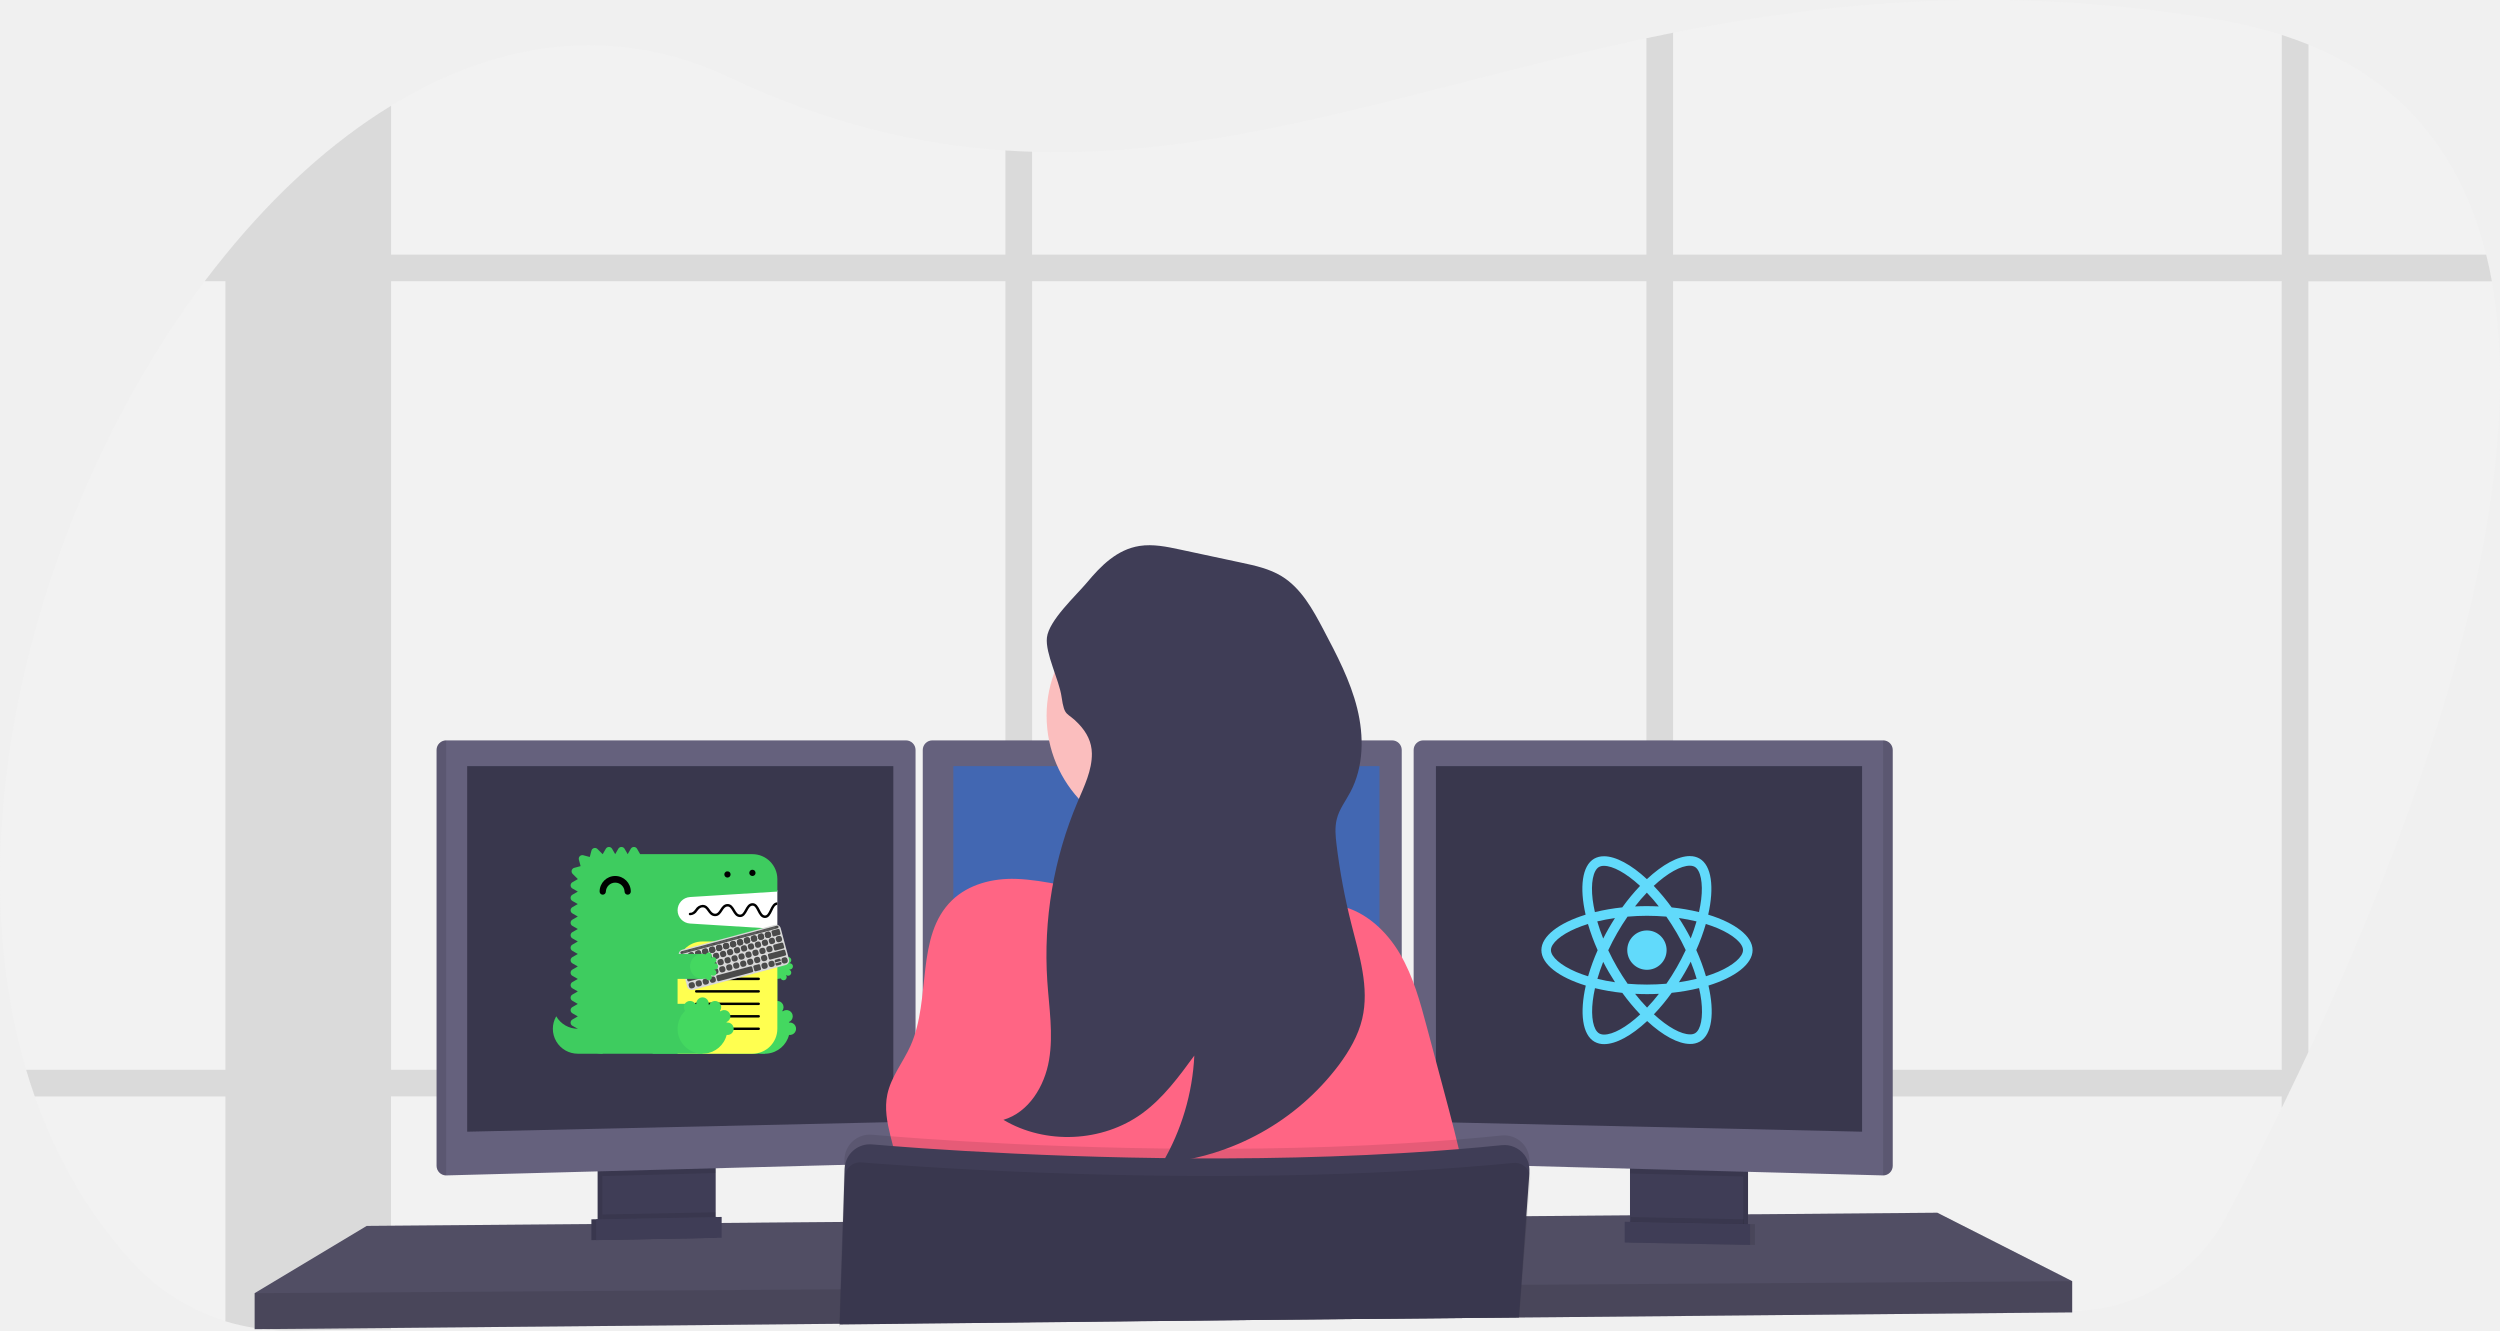
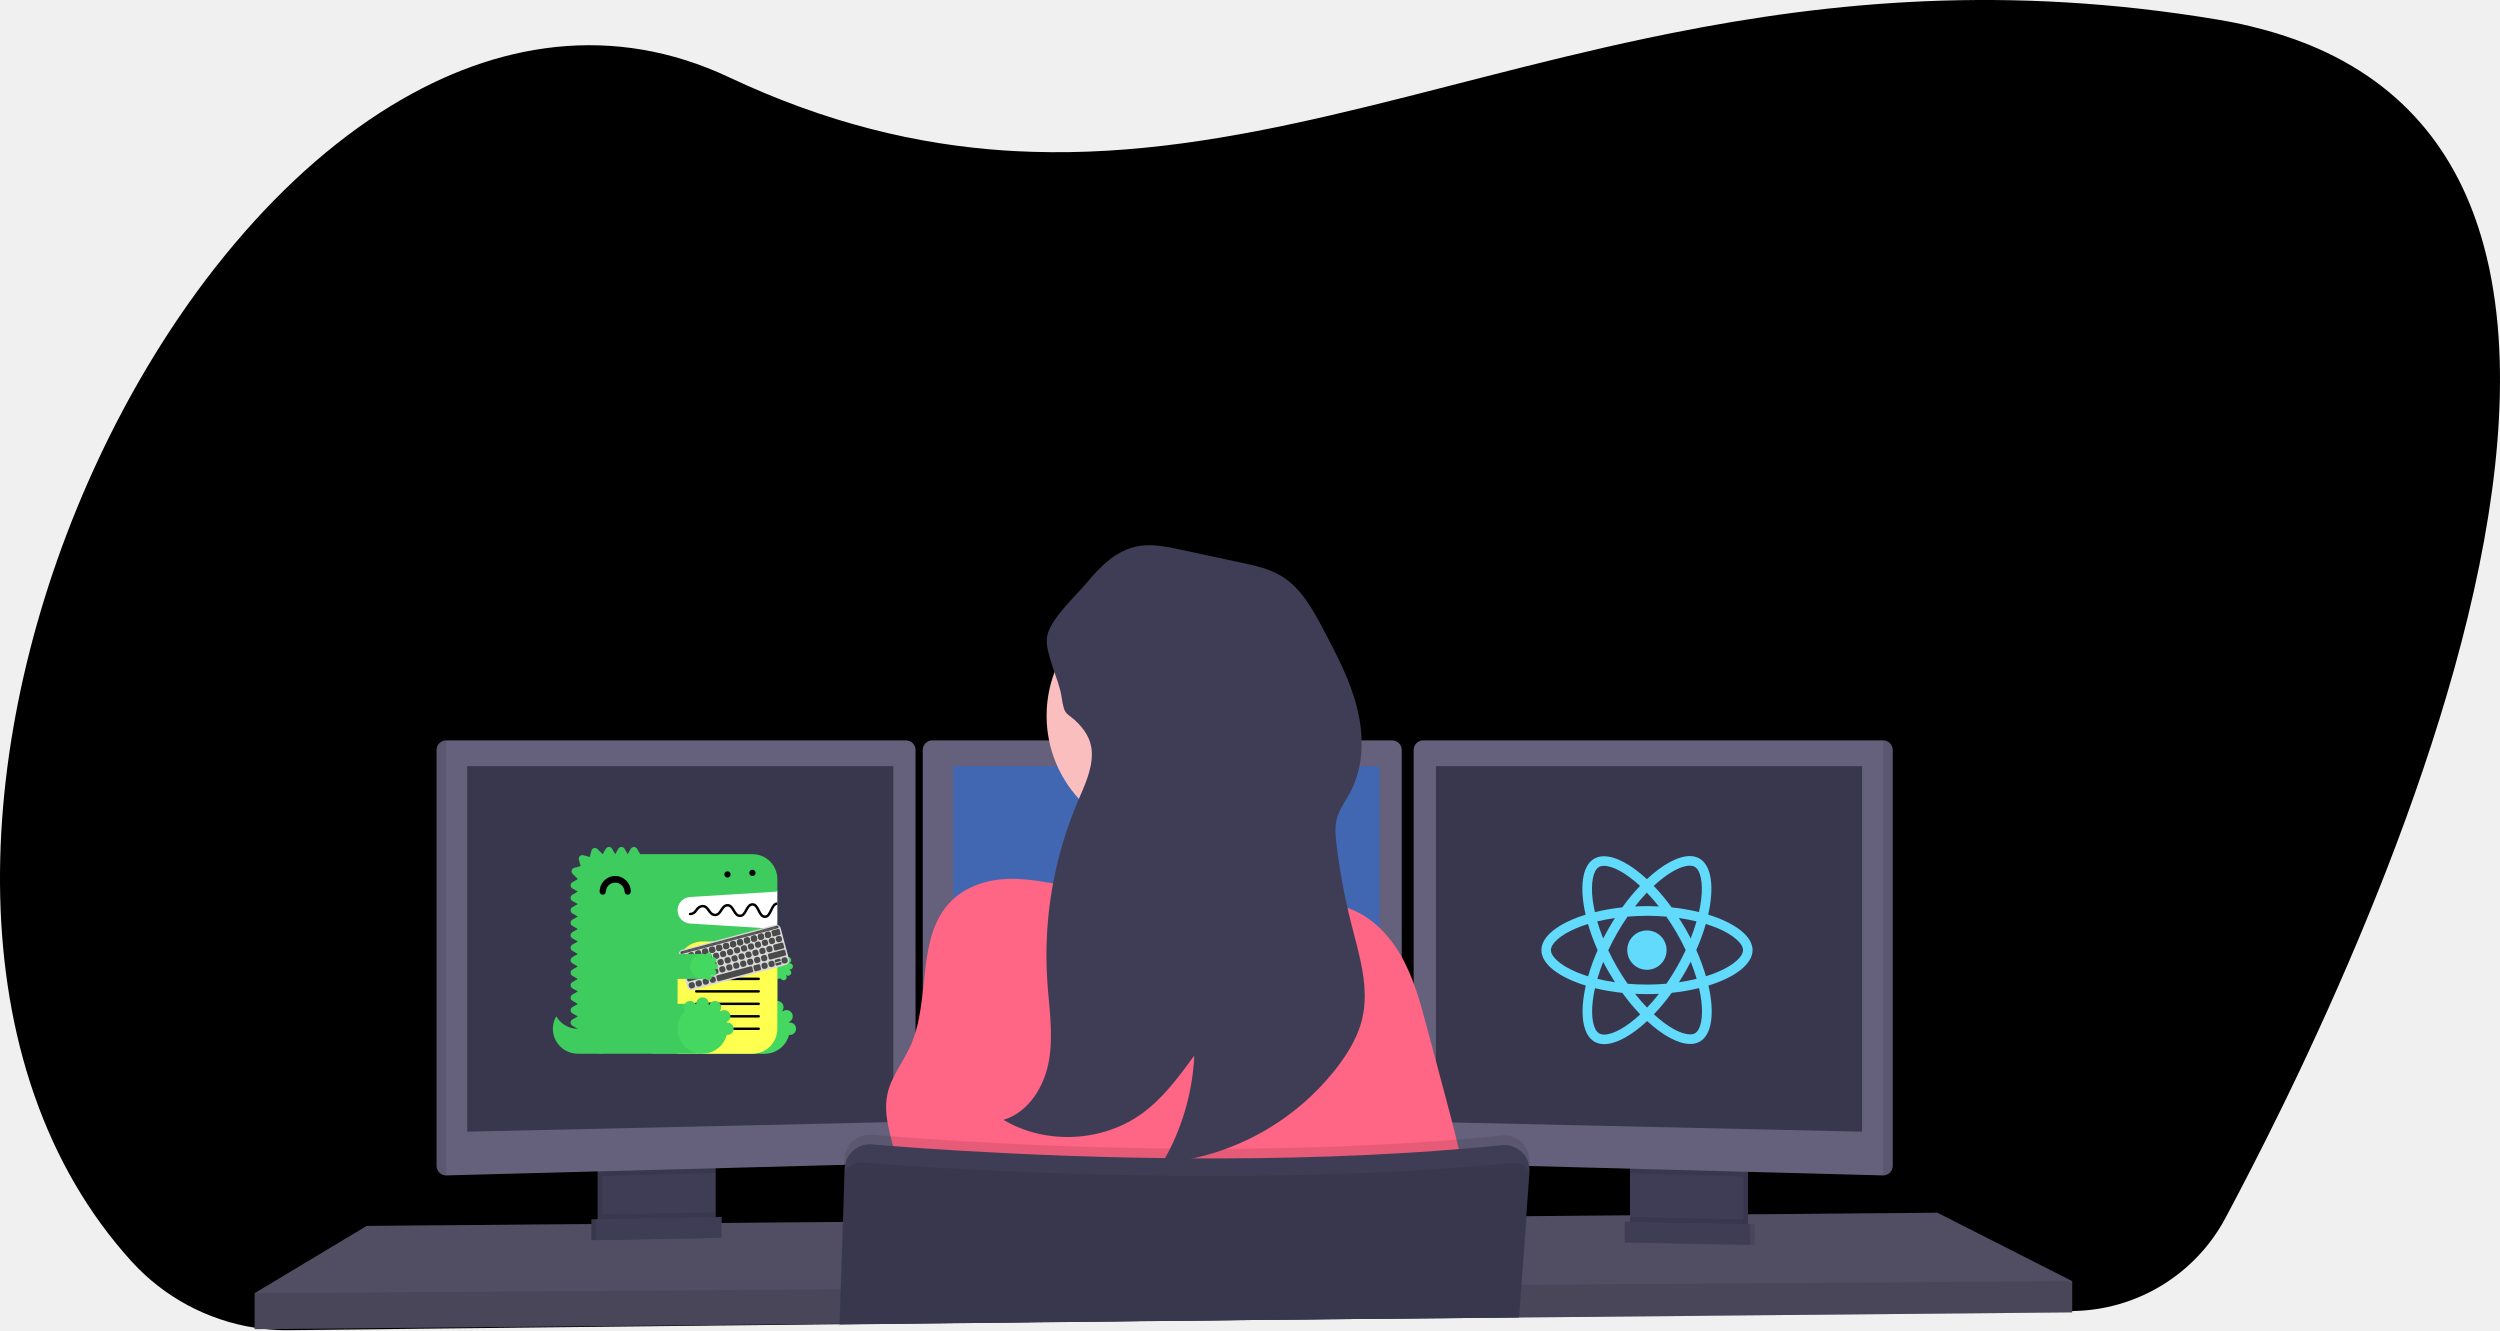
<svg xmlns="http://www.w3.org/2000/svg" width="1041.277" height="554.141" viewBox="0 0 1041.277 554.141">
  <g id="Group_24" data-name="Group 24" transform="translate(-440 -263)">
    <g id="Group_23" data-name="Group 23" transform="translate(439.989 262.965)">
-       <path id="Path_299" data-name="Path 299" d="M1040.82,611.12q-1.74,3.75-3.47,7.4-2.7,5.67-5.33,11.12c-.78,1.61-1.56,3.19-2.32,4.77-8.6,17.57-16.63,33.11-23.45,45.89A73.21,73.21,0,0,1,942.44,719l-151.65,1.65h-1.6l-13,.14-11.12.12-34.1.37h-1.38l-17.36.19h-.53l-107,1.16-95.51,1-11.11.12-69,.75H429l-44.75.48h-.48l-141.5,1.53-42.33.46a87.991,87.991,0,0,1-10.79-.54h0c-1.22-.14-2.44-.3-3.65-.49a87.38,87.38,0,0,1-51.29-27.54C116,678.37,102.75,655,93.85,629.64q-1.93-5.49-3.6-11.12C59.44,514.37,97,380,164.6,290.08q4.25-5.64,8.64-11l.07-.08c20.79-25.52,44.1-46.84,68.93-62,44-26.91,92.75-34.49,140.7-11.9,40.57,19.12,78.45,28.11,115.17,30.55,3.71.24,7.42.42,11.11.53,84.23,2.65,163.17-27.7,255.87-47.29,3.69-.78,7.39-1.55,11.12-2.28,66.13-13.16,139.49-20.1,226.73-5.51a189.089,189.089,0,0,1,26.76,6.4q5.77,1.86,11.12,4c41.64,16.94,64.35,48.24,74,87.46q1.37,5.46,2.37,11.11C1134.3,384.41,1084.19,518.23,1040.82,611.12Z" transform="translate(-79.34 -172.91)" fill="#f2f2f2" />
+       <path id="Path_299" data-name="Path 299" d="M1040.82,611.12q-1.74,3.75-3.47,7.4-2.7,5.67-5.33,11.12c-.78,1.61-1.56,3.19-2.32,4.77-8.6,17.57-16.63,33.11-23.45,45.89A73.21,73.21,0,0,1,942.44,719l-151.65,1.65h-1.6l-13,.14-11.12.12-34.1.37h-1.38l-17.36.19h-.53l-107,1.16-95.51,1-11.11.12-69,.75H429l-44.75.48h-.48l-141.5,1.53-42.33.46a87.991,87.991,0,0,1-10.79-.54h0c-1.22-.14-2.44-.3-3.65-.49a87.38,87.38,0,0,1-51.29-27.54C116,678.37,102.75,655,93.85,629.64q-1.93-5.49-3.6-11.12C59.44,514.37,97,380,164.6,290.08q4.25-5.64,8.64-11l.07-.08c20.79-25.52,44.1-46.84,68.93-62,44-26.91,92.75-34.49,140.7-11.9,40.57,19.12,78.45,28.11,115.17,30.55,3.71.24,7.42.42,11.11.53,84.23,2.65,163.17-27.7,255.87-47.29,3.69-.78,7.39-1.55,11.12-2.28,66.13-13.16,139.49-20.1,226.73-5.51a189.089,189.089,0,0,1,26.76,6.4q5.77,1.86,11.12,4c41.64,16.94,64.35,48.24,74,87.46q1.37,5.46,2.37,11.11C1134.3,384.41,1084.19,518.23,1040.82,611.12Z" transform="translate(-79.34 -172.91)" class="svg-theme-invert" />
      <path id="Path_300" data-name="Path 300" d="M576.36,618.52a95.21,95.21,0,0,1-1.87,11.12h93.7V618.52Zm-78.25,62.81,11.11-.09V653.77c-3.81-.17-7.52-.34-11.11-.52ZM265.19,618.52v11.12h198.5V618.52ZM1114.87,279h-74V191.51q-5.35-2.17-11.12-4V279H776.21V186.58c-3.73.73-7.43,1.5-11.12,2.28V279H509.22V236.15c-3.69-.11-7.4-.29-11.11-.53V279H242.24V217c-24.83,15.16-48.14,36.48-68.93,62h-.07v.08q-4.4,5.4-8.64,11h8.64V618.52h-83q1.66,5.63,3.6,11.12h79.39v93.62a87,87,0,0,0,12.2,2.79c1.21.19,2.43.35,3.65.49h0a87.991,87.991,0,0,0,10.79.54l42.33-.46v-97H498.11v94.21l11.11-.12V629.64H765.09V721l11.12-.12V629.64H1029.7v4.77c.76-1.58,1.54-3.16,2.32-4.77q2.63-5.45,5.33-11.12,1.73-3.64,3.47-7.4v-321h76.42Q1116.23,284.43,1114.87,279ZM242.24,618.52V290.08H498.11V618.52Zm267,0V290.08H765.09V618.52Zm520.48,0H776.21V290.08H1029.7Z" transform="translate(-79.34 -172.91)" opacity="0.1" />
      <path id="Path_301" data-name="Path 301" d="M863.09,533.65v13l-151.92,1.4-1.62.03-57.74.53-1.38.02-17.55.15h-.52l-106.98.99L349.77,551.4h-.15l-44.65.42-.48.01-198.4,1.82v-15l46.65-28,93.6-.78,2-.01.66-.01,2-.03,44.94-.37,2.01-.01.64-.01,2-.01L315,509.3l.38-.01,35.55-.3h.29l277.4-2.34,6.79-.05h.68l5.18-.05,37.65-.31,2-.03,1.85-.02h.96l11.71-.09,2.32-.03,3.11-.02,9.75-.09,15.47-.13,2-.02,3.48-.02h.65l74.71-.64Z" fill="#65617d" />
      <path id="Path_302" data-name="Path 302" d="M863.09,533.65v13l-151.92,1.4-1.62.03-57.74.53-1.38.02-17.55.15h-.52l-106.98.99L349.77,551.4h-.15l-44.65.42-.48.01-198.4,1.82v-15l46.65-28,93.6-.78,2-.01.66-.01,2-.03,44.94-.37,2.01-.01.64-.01,2-.01L315,509.3l.38-.01,35.55-.3h.29l277.4-2.34,6.79-.05h.68l5.18-.05,37.65-.31,2-.03,1.85-.02h.96l11.71-.09,2.32-.03,3.11-.02,9.75-.09,15.47-.13,2-.02,3.48-.02h.65l74.71-.64Z" opacity="0.2" />
      <path id="Path_303" data-name="Path 303" d="M375.44,656.57v24.49a6.13,6.13,0,0,1-3.5,5.54,6,6,0,0,1-2.5.6l-34.9.74a6,6,0,0,1-2.7-.57,6.12,6.12,0,0,1-3.57-5.57V656.57Z" transform="translate(-79.34 -172.91)" fill="#3f3d56" />
      <path id="Path_304" data-name="Path 304" d="M375.44,656.57v24.49a6.13,6.13,0,0,1-3.5,5.54,6,6,0,0,1-2.5.6l-34.9.74a6,6,0,0,1-2.7-.57,6.12,6.12,0,0,1-3.57-5.57V656.57Z" transform="translate(-79.34 -172.91)" opacity="0.1" />
      <path id="Path_305" data-name="Path 305" d="M377.44,656.57v24.49a6.13,6.13,0,0,1-3.5,5.54,6,6,0,0,1-2.5.6l-34.9.74a6,6,0,0,1-2.7-.57,6.12,6.12,0,0,1-3.57-5.57V656.57Z" transform="translate(-79.34 -172.91)" fill="#3f3d56" />
      <rect id="Rectangle_137" data-name="Rectangle 137" width="47.17" height="31.5" transform="translate(680.92 483.65)" fill="#3f3d56" />
      <rect id="Rectangle_138" data-name="Rectangle 138" width="47.17" height="31.5" transform="translate(680.92 483.65)" opacity="0.1" />
      <rect id="Rectangle_139" data-name="Rectangle 139" width="47.17" height="31.5" transform="translate(678.92 483.65)" fill="#3f3d56" />
      <path id="Path_306" data-name="Path 306" d="M298.09,483.65v4.97l-47.17,1.26v-6.23Z" opacity="0.1" />
      <path id="Path_307" data-name="Path 307" d="M460.69,485.27v168.2a4,4,0,0,1-3.85,3.95l-191.65,5.1h-.05a4,4,0,0,1-3.95-3.95V485.27a4,4,0,0,1,3.95-3.95h191.6a4,4,0,0,1,3.95,3.95Z" transform="translate(-79.34 -172.91)" fill="#65617d" />
      <path id="Path_308" data-name="Path 308" d="M265.19,481.32v181.2h-.05a4,4,0,0,1-3.95-3.95V485.27a4,4,0,0,1,3.95-3.95Z" transform="translate(-79.34 -172.91)" opacity="0.1" />
      <path id="Path_309" data-name="Path 309" d="M194.59,319.15h177.5V467.4l-177.5,4Z" fill="#39374d" />
      <path id="Path_310" data-name="Path 310" d="M726.09,483.65v6.41l-47.17-1.26v-5.15Z" opacity="0.1" />
      <path id="Path_311" data-name="Path 311" d="M867.69,485.27v173.3a4,4,0,0,1-4,3.95h0L672,657.42a4,4,0,0,1-3.85-3.95V485.27a4,4,0,0,1,3.95-3.95H863.7a4,4,0,0,1,3.99,3.95Z" transform="translate(-79.34 -172.91)" fill="#65617d" />
      <path id="Path_312" data-name="Path 312" d="M867.69,485.27v173.3a4,4,0,0,1-4,3.95h0V481.32h0a4,4,0,0,1,4,3.95Z" transform="translate(-79.34 -172.91)" opacity="0.1" />
      <path id="Path_313" data-name="Path 313" d="M775.59,319.15H598.09V467.4l177.5,4Z" fill="#39374d" />
      <path id="Path_314" data-name="Path 314" d="M663.19,485.27v168.2a4,4,0,0,1-3.85,3.95l-191.65,5.1h0a4,4,0,0,1-4-3.95V485.27a4,4,0,0,1,3.95-3.95h191.6A4,4,0,0,1,663.19,485.27Z" transform="translate(-79.34 -172.91)" fill="#65617d" />
      <path id="Path_315" data-name="Path 315" d="M397.09,319.15h177.5V467.4l-177.5,4Z" fill="#4267b2" />
      <path id="Path_316" data-name="Path 316" d="M863.09,533.65v13l-151.92,1.4-1.62.03-57.74.53-1.38.02-17.55.15h-.52l-106.98.99L349.77,551.4h-.15l-44.65.42-.48.01-198.4,1.82v-15l202.51-1.33h.48l40.99-.28h.19l283.08-1.87h.29l.17-.01h.47l4.79-.03h1.46l74.49-.5,4.4-.02.98-.01Z" opacity="0.1" />
      <circle id="Ellipse_111" data-name="Ellipse 111" cx="51.33" cy="51.33" r="51.33" transform="translate(435.93 246.82)" fill="#fbbebe" />
      <path id="Path_317" data-name="Path 317" d="M617.94,550.07s-99.5,12-90,0c3.44-4.34,4.39-17.2,4.2-31.85-.06-4.45-.22-9.06-.45-13.65-1.1-22-3.75-43.5-3.75-43.5s87-41,77-8.5c-4,13.13-2.69,31.57.35,48.88.89,5.05,1.92,10,3,14.7a344.66,344.66,0,0,0,9.65,33.92Z" transform="translate(-79.34 -172.91)" fill="#fbbebe" />
      <path id="Path_318" data-name="Path 318" d="M585.47,546c11.51-2.13,23.7-6,34.53-1.54,2.85,1.17,5.47,2.88,8.39,3.86s6.12,1.22,9.16,1.91c10.68,2.42,19.34,10.55,24.9,20s8.44,20.14,11.26,30.72l6.9,25.83c6,22.45,12,45.09,13.39,68.3a2437.506,2437.506,0,0,1-250.84,1.43c5.44-10.34,11-21.31,10.54-33s-7.19-23.22-4.76-34.74c1.55-7.34,6.57-13.39,9.64-20.22,8.75-19.52,1.94-45.79,17.32-60.65,6.92-6.68,17-9.21,26.63-8.89,12.28.41,24.85,4.24,37,6.11C555.09,547.48,569.79,548.88,585.47,546Z" transform="translate(-79.34 -172.91)" fill="#ff6584" />
      <path id="Path_319" data-name="Path 319" d="M716.37,657.17l-.1,1.43v.1l-.17,2.3-1.33,18.51-1.61,22.3-.46,6.28-1,13.44v.17l-107,1-175.59,1.9v.84h-.14v-1.12l.45-14.36.86-28.06.74-23.79.07-2.37a10.53,10.53,0,0,1,11.42-10.17c4.72.4,10.85.89,18.18,1.41l3,.22c42.33,2.94,120.56,6.74,199.5,2,1.66-.09,3.33-.19,5-.31,12.24-.77,24.47-1.76,36.58-3a10.53,10.53,0,0,1,11.6,11.23Z" transform="translate(-79.34 -172.91)" opacity="0.1" />
      <path id="Path_320" data-name="Path 320" d="M429.08,725.44v-.84l175.62-1.91,107-1h.3v-.17l1-13.44.43-6,1.64-22.61,1.29-17.9v-.44a10.617,10.617,0,0,0-.11-2.47.3.3,0,0,0,0-.1,10.391,10.391,0,0,0-2-4.64,10.54,10.54,0,0,0-9.42-4c-12.11,1.24-24.34,2.23-36.58,3-1.67.12-3.34.22-5,.31-78.94,4.69-157.17.89-199.5-2l-3-.22c-7.33-.52-13.46-1-18.18-1.41a10.54,10.54,0,0,0-11.24,8.53,11,11,0,0,0-.18,1.64l-.68,22.16L429.54,710l-.44,14.36v1.12Z" transform="translate(-79.34 -172.91)" fill="#3f3d56" />
      <path id="Path_321" data-name="Path 321" d="M716.67,664.18l-1.23,15.33-1.83,22.85-.46,5.72-1,12.81-.06.64v.17h0l-.15,1.48.11-1.48h-.29l-107,1-175.65,1.9v-.28l.49-14.36,1-28.06.64-18.65A6.36,6.36,0,0,1,434.3,658a6.25,6.25,0,0,1,3.78-.9c2.1.17,4.68.37,7.69.59,4.89.36,10.92.78,17.94,1.22,13,.82,29.31,1.7,48,2.42,52,2,122.2,2.67,188.88-3.17,3-.26,6.1-.55,9.13-.84a6.26,6.26,0,0,1,3.48.66,5.159,5.159,0,0,1,.86.54,6.14,6.14,0,0,1,2,2.46,3.564,3.564,0,0,1,.25.61A6.279,6.279,0,0,1,716.67,664.18Z" transform="translate(-79.34 -172.91)" opacity="0.1" />
      <path id="Path_322" data-name="Path 322" d="M377.44,677.87v3.19a6.13,6.13,0,0,1-3.5,5.54l-40.1.77a6.12,6.12,0,0,1-3.57-5.57v-3Z" transform="translate(-79.34 -172.91)" opacity="0.1" />
      <path id="Path_323" data-name="Path 323" d="M298.59,515.57l-52.25,1V507.9l52.25-1Z" fill="#3f3d56" />
      <path id="Path_324" data-name="Path 324" d="M298.59,515.57l-52.25,1V507.9l52.25-1Z" opacity="0.1" />
      <path id="Path_325" data-name="Path 325" d="M300.59,515.57l-52.25,1V507.9l52.25-1Z" fill="#3f3d56" />
      <path id="Path_326" data-name="Path 326" d="M758.56,679.87v3.19a6.13,6.13,0,0,0,3.5,5.54l40.1.77a6.12,6.12,0,0,0,3.57-5.57v-3Z" transform="translate(-79.34 -172.91)" opacity="0.1" />
      <path id="Path_327" data-name="Path 327" d="M678.72,517.57l52.25,1V509.9l-52.25-1Z" opacity="0.1" />
      <path id="Path_328" data-name="Path 328" d="M676.72,517.57l52.25,1V509.9l-52.25-1Z" fill="#3f3d56" />
      <path id="Path_329" data-name="Path 329" d="M534.13,486.79c.08,7-3.16,13.6-5.91,20.07a163.491,163.491,0,0,0-12.66,74.71c.73,11,2.58,22,.73,32.9s-8.43,21.77-19,24.9c17.53,10.45,41.26,9.35,57.76-2.66,8.79-6.4,15.34-15.33,21.75-24.11a97.86,97.86,0,0,1-13.31,44.75A103.43,103.43,0,0,0,637,616.53c4.31-5.81,8.06-12.19,9.72-19.23,3.09-13-1.22-26.51-4.51-39.5a266.055,266.055,0,0,1-6.17-33c-.43-3.56-.78-7.22.1-10.7,1-4.07,3.67-7.51,5.64-11.22,5.6-10.54,5.73-23.3,2.86-34.88s-8.49-22.26-14.06-32.81c-4.46-8.46-9.3-17.31-17.46-22.28-5.1-3.1-11-4.39-16.88-5.64l-25.37-5.43c-5.55-1.19-11.26-2.38-16.87-1.51-9.47,1.48-16.14,8.32-22,15.34-4.59,5.46-15.81,15.71-16.6,22.86-.72,6.59,5.1,17.63,6.09,24.58,1.3,9,2.22,6,7.3,11.52C532,478.05,534.07,482,534.13,486.79Z" transform="translate(-79.34 -172.91)" fill="#3f3d56" />
    </g>
    <g id="docusaurus_keytar" transform="translate(670.271 615.768)">
      <path id="Path_40" data-name="Path 40" d="M99,52h43.635V69.662H99Z" transform="translate(-49.132 -33.936)" fill="#fff" fill-rule="evenodd" />
      <path id="Path_41" data-name="Path 41" d="M13.389,158.195A10.377,10.377,0,0,1,4.4,153a10.377,10.377,0,0,0,8.988,15.584H23.779V158.195Z" transform="translate(-3 -82.47)" fill="#3ecc5f" fill-rule="evenodd" />
      <path id="Path_42" data-name="Path 42" d="M66.967,38.083l36.373-2.273V30.615A10.389,10.389,0,0,0,92.95,20.226H46.2l-1.3-2.249a1.5,1.5,0,0,0-2.6,0L41,20.226l-1.3-2.249a1.5,1.5,0,0,0-2.6,0l-1.3,2.249-1.3-2.249a1.5,1.5,0,0,0-2.6,0l-1.3,2.249-.034,0-2.152-2.151a1.5,1.5,0,0,0-2.508.672L25.21,21.4l-2.7-.723a1.5,1.5,0,0,0-1.836,1.837l.722,2.7-2.65.71a1.5,1.5,0,0,0-.673,2.509l2.152,2.152c0,.011,0,.022,0,.033l-2.249,1.3a1.5,1.5,0,0,0,0,2.6l2.249,1.3-2.249,1.3a1.5,1.5,0,0,0,0,2.6L20.226,41l-2.249,1.3a1.5,1.5,0,0,0,0,2.6l2.249,1.3-2.249,1.3a1.5,1.5,0,0,0,0,2.6l2.249,1.3-2.249,1.3a1.5,1.5,0,0,0,0,2.6l2.249,1.3-2.249,1.3a1.5,1.5,0,0,0,0,2.6l2.249,1.3-2.249,1.3a1.5,1.5,0,0,0,0,2.6l2.249,1.3-2.249,1.3a1.5,1.5,0,0,0,0,2.6l2.249,1.3-2.249,1.3a1.5,1.5,0,0,0,0,2.6l2.249,1.3-2.249,1.3a1.5,1.5,0,0,0,0,2.6l2.249,1.3-2.249,1.3a1.5,1.5,0,0,0,0,2.6l2.249,1.3-2.249,1.3a1.5,1.5,0,0,0,0,2.6l2.249,1.3A10.389,10.389,0,0,0,30.615,103.34H92.95A10.389,10.389,0,0,0,103.34,92.95V51.393L66.967,49.12a5.53,5.53,0,0,1,0-11.038" transform="translate(-9.836 -17.226)" fill="#3ecc5f" fill-rule="evenodd" />
      <path id="Path_43" data-name="Path 43" d="M143,163.779h15.584V143H143Z" transform="translate(-70.275 -77.665)" fill="#3ecc5f" fill-rule="evenodd" />
      <path id="Path_44" data-name="Path 44" d="M173.779,148.389a2.582,2.582,0,0,0-.332.033c-.02-.078-.038-.156-.06-.234a2.594,2.594,0,1,0-2.567-4.455q-.086-.088-.174-.175a2.593,2.593,0,1,0-4.461-2.569c-.077-.022-.154-.04-.231-.06a2.6,2.6,0,1,0-5.128,0c-.077.02-.154.038-.231.06a2.594,2.594,0,1,0-4.461,2.569,10.384,10.384,0,1,0,17.314,9.992,2.592,2.592,0,1,0,.332-5.161" transform="translate(-75.08 -75.262)" fill="#44d860" fill-rule="evenodd" />
      <path id="Path_45" data-name="Path 45" d="M153,113.389h15.584V103H153Z" transform="translate(-75.08 -58.444)" fill="#3ecc5f" fill-rule="evenodd" />
      <path id="Path_46" data-name="Path 46" d="M183.389,108.944a1.3,1.3,0,1,0,0-2.6,1.336,1.336,0,0,0-.166.017c-.01-.039-.019-.078-.03-.117a1.3,1.3,0,0,0-.5-2.5,1.285,1.285,0,0,0-.783.269q-.043-.044-.087-.087a1.285,1.285,0,0,0,.263-.776,1.3,1.3,0,0,0-2.493-.509,5.195,5.195,0,1,0,0,10,1.3,1.3,0,0,0,2.493-.509,1.285,1.285,0,0,0-.263-.776q.044-.043.087-.087a1.285,1.285,0,0,0,.783.269,1.3,1.3,0,0,0,.5-2.5c.011-.038.02-.078.03-.117a1.337,1.337,0,0,0,.166.017" transform="translate(-84.691 -57.894)" fill="#44d860" fill-rule="evenodd" />
      <path id="Path_47" data-name="Path 47" d="M52.188,48.292a1.3,1.3,0,0,1-1.3-1.3,3.9,3.9,0,0,0-7.792,0,1.3,1.3,0,1,1-2.6,0,6.493,6.493,0,0,1,12.987,0,1.3,1.3,0,0,1-1.3,1.3" transform="translate(-21.02 -28.41)" fill-rule="evenodd" />
      <path id="Path_48" data-name="Path 48" d="M103,139.752h31.168a10.389,10.389,0,0,0,10.389-10.389V93H113.389A10.389,10.389,0,0,0,103,103.389Z" transform="translate(-51.054 -53.638)" fill="#ffff50" fill-rule="evenodd" />
      <path id="Path_49" data-name="Path 49" d="M141.1,94.017H115.106a.519.519,0,1,1,0-1.039H141.1a.519.519,0,0,1,0,1.039m0,10.389H115.106a.519.519,0,1,1,0-1.039H141.1a.519.519,0,0,1,0,1.039m0,10.389H115.106a.519.519,0,1,1,0-1.039H141.1a.519.519,0,0,1,0,1.039m0-25.877H115.106a.519.519,0,1,1,0-1.039H141.1a.519.519,0,0,1,0,1.039m0,10.293H115.106a.519.519,0,1,1,0-1.039H141.1a.519.519,0,0,1,0,1.039m0,10.389H115.106a.519.519,0,1,1,0-1.039H141.1a.519.519,0,0,1,0,1.039m7.782-47.993c-.006,0-.011,0-.018,0-1.605.055-2.365,1.66-3.035,3.077-.7,1.48-1.24,2.443-2.126,2.414-.981-.035-1.542-1.144-2.137-2.317-.683-1.347-1.462-2.876-3.1-2.819-1.582.054-2.344,1.451-3.017,2.684-.715,1.313-1.2,2.112-2.141,2.075-1-.036-1.533-.938-2.149-1.981-.686-1.162-1.479-2.467-3.084-2.423-1.555.053-2.319,1.239-2.994,2.286-.713,1.106-1.213,1.781-2.164,1.741-1.025-.036-1.554-.784-2.167-1.65-.688-.973-1.463-2.074-3.062-2.021a3.815,3.815,0,0,0-2.959,1.879c-.64.812-1.14,1.456-2.2,1.415a.52.52,0,0,0-.037,1.039,3.588,3.588,0,0,0,3.05-1.811c.611-.777,1.139-1.448,2.178-1.483,1-.043,1.47.579,2.179,1.582.674.953,1.438,2.033,2.977,2.089,1.612.054,2.387-1.151,3.074-2.217.614-.953,1.144-1.775,2.156-1.81.931-.035,1.438.7,2.153,1.912.674,1.141,1.437,2.434,3.006,2.491,1.623.056,2.407-1.361,3.09-2.616.592-1.085,1.15-2.109,2.14-2.143.931-.022,1.417.829,2.135,2.249.671,1.326,1.432,2.828,3.026,2.886l.088,0c1.592,0,2.347-1.6,3.015-3.01.592-1.252,1.152-2.431,2.113-2.479Z" transform="translate(-55.378 -38.552)" fill-rule="evenodd" />
      <path id="Path_50" data-name="Path 50" d="M83,163.779h20.779V143H83Z" transform="translate(-41.443 -77.665)" fill="#3ecc5f" fill-rule="evenodd" />
      <g id="Group_8" data-name="Group 8" transform="matrix(0.966, -0.259, 0.259, 0.966, 51.971, 43.3)">
        <rect id="Rectangle_3" data-name="Rectangle 3" width="43.906" height="17.333" rx="2" transform="translate(0 0)" fill="#d8d8d8" />
        <g id="Group_2" data-name="Group 2" transform="translate(0.728 10.948)">
          <rect id="Rectangle_4" data-name="Rectangle 4" width="2.537" height="2.537" rx="1" transform="translate(7.985 0)" fill="#4a4a4a" />
          <rect id="Rectangle_5" data-name="Rectangle 5" width="2.537" height="2.537" rx="1" transform="translate(10.991 0)" fill="#4a4a4a" />
          <rect id="Rectangle_6" data-name="Rectangle 6" width="2.537" height="2.537" rx="1" transform="translate(13.997 0)" fill="#4a4a4a" />
          <rect id="Rectangle_7" data-name="Rectangle 7" width="2.537" height="2.537" rx="1" transform="translate(17.003 0)" fill="#4a4a4a" />
          <rect id="Rectangle_8" data-name="Rectangle 8" width="2.537" height="2.537" rx="1" transform="translate(20.009 0)" fill="#4a4a4a" />
          <rect id="Rectangle_9" data-name="Rectangle 9" width="2.537" height="2.537" rx="1" transform="translate(23.015 0)" fill="#4a4a4a" />
          <rect id="Rectangle_10" data-name="Rectangle 10" width="2.537" height="2.537" rx="1" transform="translate(26.021 0)" fill="#4a4a4a" />
          <rect id="Rectangle_11" data-name="Rectangle 11" width="2.537" height="2.537" rx="1" transform="translate(29.028 0)" fill="#4a4a4a" />
          <rect id="Rectangle_12" data-name="Rectangle 12" width="2.537" height="2.537" rx="1" transform="translate(32.034 0)" fill="#4a4a4a" />
          <path id="Path_51" data-name="Path 51" d="M.519,0H6.9A.519.519,0,0,1,7.421.52v1.5a.519.519,0,0,1-.519.519H.519A.519.519,0,0,1,0,2.017V.519A.519.519,0,0,1,.519,0ZM35.653,0h6.383a.519.519,0,0,1,.519.519v1.5a.519.519,0,0,1-.519.519H35.652a.519.519,0,0,1-.519-.519V.519A.519.519,0,0,1,35.652,0Z" transform="translate(0 0)" fill="#4a4a4a" fill-rule="evenodd" />
        </g>
        <g id="Group_3" data-name="Group 3" transform="translate(0.728 4.878)">
          <path id="Path_52" data-name="Path 52" d="M.519,0H2.956a.519.519,0,0,1,.519.519v1.5a.519.519,0,0,1-.519.519H.519A.519.519,0,0,1,0,2.017V.519A.519.519,0,0,1,.519,0Z" transform="translate(0 0)" fill="#4a4a4a" fill-rule="evenodd" />
          <rect id="Rectangle_13" data-name="Rectangle 13" width="2.537" height="2.537" rx="1" transform="translate(3.945 0)" fill="#4a4a4a" />
          <rect id="Rectangle_14" data-name="Rectangle 14" width="2.537" height="2.537" rx="1" transform="translate(6.951 0)" fill="#4a4a4a" />
          <rect id="Rectangle_15" data-name="Rectangle 15" width="2.537" height="2.537" rx="1" transform="translate(9.958 0)" fill="#4a4a4a" />
          <rect id="Rectangle_16" data-name="Rectangle 16" width="2.537" height="2.537" rx="1" transform="translate(12.964 0)" fill="#4a4a4a" />
          <rect id="Rectangle_17" data-name="Rectangle 17" width="2.537" height="2.537" rx="1" transform="translate(15.97 0)" fill="#4a4a4a" />
          <rect id="Rectangle_18" data-name="Rectangle 18" width="2.537" height="2.537" rx="1" transform="translate(18.976 0)" fill="#4a4a4a" />
          <rect id="Rectangle_19" data-name="Rectangle 19" width="2.537" height="2.537" rx="1" transform="translate(21.982 0)" fill="#4a4a4a" />
          <rect id="Rectangle_20" data-name="Rectangle 20" width="2.537" height="2.537" rx="1" transform="translate(24.988 0)" fill="#4a4a4a" />
          <rect id="Rectangle_21" data-name="Rectangle 21" width="2.537" height="2.537" rx="1" transform="translate(27.994 0)" fill="#4a4a4a" />
          <rect id="Rectangle_22" data-name="Rectangle 22" width="2.537" height="2.537" rx="1" transform="translate(31 0)" fill="#4a4a4a" />
          <rect id="Rectangle_23" data-name="Rectangle 23" width="2.537" height="2.537" rx="1" transform="translate(34.006 0)" fill="#4a4a4a" />
          <rect id="Rectangle_24" data-name="Rectangle 24" width="2.537" height="2.537" rx="1" transform="translate(37.012 0)" fill="#4a4a4a" />
          <rect id="Rectangle_25" data-name="Rectangle 25" width="2.537" height="2.537" rx="1" transform="translate(40.018 0)" fill="#4a4a4a" />
        </g>
        <g id="Group_4" data-name="Group 4" transform="translate(43.283 4.538) rotate(180)">
          <path id="Path_53" data-name="Path 53" d="M.519,0H2.956a.519.519,0,0,1,.519.519v1.5a.519.519,0,0,1-.519.519H.519A.519.519,0,0,1,0,2.017V.519A.519.519,0,0,1,.519,0Z" transform="translate(0 0)" fill="#4a4a4a" fill-rule="evenodd" />
          <rect id="Rectangle_26" data-name="Rectangle 26" width="2.537" height="2.537" rx="1" transform="translate(3.945 0)" fill="#4a4a4a" />
          <rect id="Rectangle_27" data-name="Rectangle 27" width="2.537" height="2.537" rx="1" transform="translate(6.951 0)" fill="#4a4a4a" />
          <rect id="Rectangle_28" data-name="Rectangle 28" width="2.537" height="2.537" rx="1" transform="translate(9.958 0)" fill="#4a4a4a" />
          <rect id="Rectangle_29" data-name="Rectangle 29" width="2.537" height="2.537" rx="1" transform="translate(12.964 0)" fill="#4a4a4a" />
          <rect id="Rectangle_30" data-name="Rectangle 30" width="2.537" height="2.537" rx="1" transform="translate(15.97 0)" fill="#4a4a4a" />
          <rect id="Rectangle_31" data-name="Rectangle 31" width="2.537" height="2.537" rx="1" transform="translate(18.976 0)" fill="#4a4a4a" />
          <rect id="Rectangle_32" data-name="Rectangle 32" width="2.537" height="2.537" rx="1" transform="translate(21.982 0)" fill="#4a4a4a" />
          <rect id="Rectangle_33" data-name="Rectangle 33" width="2.537" height="2.537" rx="1" transform="translate(24.988 0)" fill="#4a4a4a" />
          <rect id="Rectangle_34" data-name="Rectangle 34" width="2.537" height="2.537" rx="1" transform="translate(27.994 0)" fill="#4a4a4a" />
          <rect id="Rectangle_35" data-name="Rectangle 35" width="2.537" height="2.537" rx="1" transform="translate(31.001 0)" fill="#4a4a4a" />
          <rect id="Rectangle_36" data-name="Rectangle 36" width="2.537" height="2.537" rx="1" transform="translate(34.007 0)" fill="#4a4a4a" />
          <rect id="Rectangle_37" data-name="Rectangle 37" width="2.537" height="2.537" rx="1" transform="translate(37.013 0)" fill="#4a4a4a" />
          <rect id="Rectangle_38" data-name="Rectangle 38" width="2.537" height="2.537" rx="1" transform="translate(40.018 0)" fill="#4a4a4a" />
          <rect id="Rectangle_39" data-name="Rectangle 39" width="2.537" height="2.537" rx="1" transform="translate(3.945 0)" fill="#4a4a4a" />
          <rect id="Rectangle_40" data-name="Rectangle 40" width="2.537" height="2.537" rx="1" transform="translate(6.951 0)" fill="#4a4a4a" />
          <rect id="Rectangle_41" data-name="Rectangle 41" width="2.537" height="2.537" rx="1" transform="translate(9.958 0)" fill="#4a4a4a" />
          <rect id="Rectangle_42" data-name="Rectangle 42" width="2.537" height="2.537" rx="1" transform="translate(12.964 0)" fill="#4a4a4a" />
          <rect id="Rectangle_43" data-name="Rectangle 43" width="2.537" height="2.537" rx="1" transform="translate(15.97 0)" fill="#4a4a4a" />
          <rect id="Rectangle_44" data-name="Rectangle 44" width="2.537" height="2.537" rx="1" transform="translate(18.976 0)" fill="#4a4a4a" />
          <rect id="Rectangle_45" data-name="Rectangle 45" width="2.537" height="2.537" rx="1" transform="translate(21.982 0)" fill="#4a4a4a" />
          <rect id="Rectangle_46" data-name="Rectangle 46" width="2.537" height="2.537" rx="1" transform="translate(24.988 0)" fill="#4a4a4a" />
          <rect id="Rectangle_47" data-name="Rectangle 47" width="2.537" height="2.537" rx="1" transform="translate(27.994 0)" fill="#4a4a4a" />
          <rect id="Rectangle_48" data-name="Rectangle 48" width="2.537" height="2.537" rx="1" transform="translate(31.001 0)" fill="#4a4a4a" />
          <rect id="Rectangle_49" data-name="Rectangle 49" width="2.537" height="2.537" rx="1" transform="translate(34.007 0)" fill="#4a4a4a" />
          <rect id="Rectangle_50" data-name="Rectangle 50" width="2.537" height="2.537" rx="1" transform="translate(37.013 0)" fill="#4a4a4a" />
          <rect id="Rectangle_51" data-name="Rectangle 51" width="2.537" height="2.537" rx="1" transform="translate(40.018 0)" fill="#4a4a4a" />
        </g>
        <g id="Group_6" data-name="Group 6" transform="translate(0.728 7.883)">
          <path id="Path_54" data-name="Path 54" d="M.519,0h3.47a.519.519,0,0,1,.519.519v1.5a.519.519,0,0,1-.519.519H.519A.519.519,0,0,1,0,2.017V.52A.519.519,0,0,1,.519,0Z" transform="translate(0 0)" fill="#4a4a4a" fill-rule="evenodd" />
          <g id="Group_5" data-name="Group 5" transform="translate(5.073 0)">
            <rect id="Rectangle_52" data-name="Rectangle 52" width="2.537" height="2.537" rx="1" transform="translate(0 0)" fill="#4a4a4a" />
            <rect id="Rectangle_53" data-name="Rectangle 53" width="2.537" height="2.537" rx="1" transform="translate(3.006 0)" fill="#4a4a4a" />
            <rect id="Rectangle_54" data-name="Rectangle 54" width="2.537" height="2.537" rx="1" transform="translate(6.012 0)" fill="#4a4a4a" />
            <rect id="Rectangle_55" data-name="Rectangle 55" width="2.537" height="2.537" rx="1" transform="translate(9.018 0)" fill="#4a4a4a" />
            <rect id="Rectangle_56" data-name="Rectangle 56" width="2.537" height="2.537" rx="1" transform="translate(12.025 0)" fill="#4a4a4a" />
            <rect id="Rectangle_57" data-name="Rectangle 57" width="2.537" height="2.537" rx="1" transform="translate(15.031 0)" fill="#4a4a4a" />
            <rect id="Rectangle_58" data-name="Rectangle 58" width="2.537" height="2.537" rx="1" transform="translate(18.037 0)" fill="#4a4a4a" />
            <rect id="Rectangle_59" data-name="Rectangle 59" width="2.537" height="2.537" rx="1" transform="translate(21.042 0)" fill="#4a4a4a" />
            <rect id="Rectangle_60" data-name="Rectangle 60" width="2.537" height="2.537" rx="1" transform="translate(24.049 0)" fill="#4a4a4a" />
            <rect id="Rectangle_61" data-name="Rectangle 61" width="2.537" height="2.537" rx="1" transform="translate(27.055 0)" fill="#4a4a4a" />
            <rect id="Rectangle_62" data-name="Rectangle 62" width="2.537" height="2.537" rx="1" transform="translate(30.061 0)" fill="#4a4a4a" />
          </g>
          <path id="Path_55" data-name="Path 55" d="M.52,0H3.8a.519.519,0,0,1,.519.519v1.5a.519.519,0,0,1-.519.519H.519A.519.519,0,0,1,0,2.017V.52A.519.519,0,0,1,.519,0Z" transform="translate(38.234 0)" fill="#4a4a4a" fill-rule="evenodd" />
        </g>
        <g id="Group_7" data-name="Group 7" transform="translate(0.728 14.084)">
          <rect id="Rectangle_63" data-name="Rectangle 63" width="2.537" height="2.537" rx="1" transform="translate(0 0)" fill="#4a4a4a" />
          <rect id="Rectangle_64" data-name="Rectangle 64" width="2.537" height="2.537" rx="1" transform="translate(3.006 0)" fill="#4a4a4a" />
          <rect id="Rectangle_65" data-name="Rectangle 65" width="2.537" height="2.537" rx="1" transform="translate(6.012 0)" fill="#4a4a4a" />
          <rect id="Rectangle_66" data-name="Rectangle 66" width="2.537" height="2.537" rx="1" transform="translate(9.018 0)" fill="#4a4a4a" />
          <path id="Path_56" data-name="Path 56" d="M.519,0H14.981A.519.519,0,0,1,15.5.519v1.5a.519.519,0,0,1-.519.519H.519A.519.519,0,0,1,0,2.018V.519A.519.519,0,0,1,.519,0Zm15.97,0h1.874a.519.519,0,0,1,.519.519v1.5a.519.519,0,0,1-.519.519H16.489a.519.519,0,0,1-.519-.519V.519A.519.519,0,0,1,16.489,0Z" transform="translate(12.024 0)" fill="#4a4a4a" fill-rule="evenodd" />
          <rect id="Rectangle_67" data-name="Rectangle 67" width="2.537" height="2.537" rx="1" transform="translate(31.376 0)" fill="#4a4a4a" />
          <rect id="Rectangle_68" data-name="Rectangle 68" width="2.537" height="2.537" rx="1" transform="translate(34.382 0)" fill="#4a4a4a" />
          <rect id="Rectangle_69" data-name="Rectangle 69" width="2.537" height="2.537" rx="1" transform="translate(40.018 0)" fill="#4a4a4a" />
          <path id="Path_57" data-name="Path 57" d="M2.537,0V.561a.519.519,0,0,1-.519.519H.519A.519.519,0,0,1,0,.561V0Z" transform="translate(39.736 1.08) rotate(180)" fill="#4a4a4a" />
          <path id="Path_58" data-name="Path 58" d="M2.537,0V.561a.519.519,0,0,1-.519.519H.519A.519.519,0,0,1,0,.561V0Z" transform="translate(37.2 1.456)" fill="#4a4a4a" />
        </g>
        <rect id="Rectangle_70" data-name="Rectangle 70" width="42.273" height="1.127" rx="0.564" transform="translate(0.915 0.556)" fill="#4a4a4a" />
        <rect id="Rectangle_71" data-name="Rectangle 71" width="2.37" height="0.752" rx="0.376" transform="translate(1.949 0.744)" fill="#d8d8d8" opacity="0.136" />
        <rect id="Rectangle_72" data-name="Rectangle 72" width="2.37" height="0.752" rx="0.376" transform="translate(5.193 0.744)" fill="#d8d8d8" opacity="0.136" />
        <rect id="Rectangle_73" data-name="Rectangle 73" width="2.37" height="0.752" rx="0.376" transform="translate(7.688 0.744)" fill="#d8d8d8" opacity="0.136" />
        <rect id="Rectangle_74" data-name="Rectangle 74" width="2.37" height="0.752" rx="0.376" transform="translate(10.183 0.744)" fill="#d8d8d8" opacity="0.136" />
        <rect id="Rectangle_75" data-name="Rectangle 75" width="2.37" height="0.752" rx="0.376" transform="translate(12.679 0.744)" fill="#d8d8d8" opacity="0.136" />
        <rect id="Rectangle_76" data-name="Rectangle 76" width="2.37" height="0.752" rx="0.376" transform="translate(15.797 0.744)" fill="#d8d8d8" opacity="0.136" />
        <rect id="Rectangle_77" data-name="Rectangle 77" width="2.37" height="0.752" rx="0.376" transform="translate(18.292 0.744)" fill="#d8d8d8" opacity="0.136" />
        <rect id="Rectangle_78" data-name="Rectangle 78" width="2.37" height="0.752" rx="0.376" transform="translate(20.788 0.744)" fill="#d8d8d8" opacity="0.136" />
        <rect id="Rectangle_79" data-name="Rectangle 79" width="2.37" height="0.752" rx="0.376" transform="translate(23.283 0.744)" fill="#d8d8d8" opacity="0.136" />
        <rect id="Rectangle_80" data-name="Rectangle 80" width="2.37" height="0.752" rx="0.376" transform="translate(26.402 0.744)" fill="#d8d8d8" opacity="0.136" />
        <rect id="Rectangle_81" data-name="Rectangle 81" width="2.37" height="0.752" rx="0.376" transform="translate(28.897 0.744)" fill="#d8d8d8" opacity="0.136" />
        <rect id="Rectangle_82" data-name="Rectangle 82" width="2.37" height="0.752" rx="0.376" transform="translate(31.393 0.744)" fill="#d8d8d8" opacity="0.136" />
        <rect id="Rectangle_83" data-name="Rectangle 83" width="2.37" height="0.752" rx="0.376" transform="translate(34.512 0.744)" fill="#d8d8d8" opacity="0.136" />
        <rect id="Rectangle_84" data-name="Rectangle 84" width="2.37" height="0.752" rx="0.376" transform="translate(37.007 0.744)" fill="#d8d8d8" opacity="0.136" />
        <rect id="Rectangle_85" data-name="Rectangle 85" width="2.37" height="0.752" rx="0.376" transform="translate(39.502 0.744)" fill="#d8d8d8" opacity="0.136" />
      </g>
      <path id="Path_59" data-name="Path 59" d="M123.779,148.389a2.583,2.583,0,0,0-.332.033c-.02-.078-.038-.156-.06-.234a2.594,2.594,0,1,0-2.567-4.455q-.086-.088-.174-.175a2.593,2.593,0,1,0-4.461-2.569c-.077-.022-.154-.04-.231-.06a2.6,2.6,0,1,0-5.128,0c-.077.02-.154.038-.231.06a2.594,2.594,0,1,0-4.461,2.569,10.384,10.384,0,1,0,17.314,9.992,2.592,2.592,0,1,0,.332-5.161" transform="translate(-51.054 -75.262)" fill="#44d860" fill-rule="evenodd" />
      <path id="Path_60" data-name="Path 60" d="M83,113.389h20.779V103H83Z" transform="translate(-41.443 -58.444)" fill="#3ecc5f" fill-rule="evenodd" />
      <path id="Path_61" data-name="Path 61" d="M123.389,108.944a1.3,1.3,0,1,0,0-2.6,1.338,1.338,0,0,0-.166.017c-.01-.039-.019-.078-.03-.117a1.3,1.3,0,0,0-.5-2.5,1.285,1.285,0,0,0-.783.269q-.043-.044-.087-.087a1.285,1.285,0,0,0,.263-.776,1.3,1.3,0,0,0-2.493-.509,5.195,5.195,0,1,0,0,10,1.3,1.3,0,0,0,2.493-.509,1.285,1.285,0,0,0-.263-.776q.044-.043.087-.087a1.285,1.285,0,0,0,.783.269,1.3,1.3,0,0,0,.5-2.5c.011-.038.02-.078.03-.117a1.335,1.335,0,0,0,.166.017" transform="translate(-55.859 -57.894)" fill="#44d860" fill-rule="evenodd" />
      <path id="Path_62" data-name="Path 62" d="M141.8,38.745a1.41,1.41,0,0,1-.255-.026,1.309,1.309,0,0,1-.244-.073,1.349,1.349,0,0,1-.224-.119,1.967,1.967,0,0,1-.2-.161,1.52,1.52,0,0,1-.161-.2,1.282,1.282,0,0,1-.218-.722,1.41,1.41,0,0,1,.026-.255,1.5,1.5,0,0,1,.072-.244,1.364,1.364,0,0,1,.12-.223,1.252,1.252,0,0,1,.358-.358,1.349,1.349,0,0,1,.224-.119,1.309,1.309,0,0,1,.244-.073,1.2,1.2,0,0,1,.509,0,1.262,1.262,0,0,1,.468.192,1.968,1.968,0,0,1,.2.161,1.908,1.908,0,0,1,.161.2,1.322,1.322,0,0,1,.12.223,1.361,1.361,0,0,1,.1.5,1.317,1.317,0,0,1-.379.919,1.968,1.968,0,0,1-.2.161,1.346,1.346,0,0,1-.223.119,1.332,1.332,0,0,1-.5.1m10.389-.649a1.326,1.326,0,0,1-.92-.379,1.979,1.979,0,0,1-.161-.2,1.282,1.282,0,0,1-.218-.722,1.326,1.326,0,0,1,.379-.919,1.967,1.967,0,0,1,.2-.161,1.351,1.351,0,0,1,.224-.119,1.308,1.308,0,0,1,.244-.073,1.2,1.2,0,0,1,.509,0,1.262,1.262,0,0,1,.468.192,1.967,1.967,0,0,1,.2.161,1.326,1.326,0,0,1,.379.919,1.461,1.461,0,0,1-.026.255,1.323,1.323,0,0,1-.073.244,1.847,1.847,0,0,1-.119.223,1.911,1.911,0,0,1-.161.2,1.967,1.967,0,0,1-.2.161,1.294,1.294,0,0,1-.722.218" transform="translate(-69.074 -26.006)" fill-rule="evenodd" />
    </g>
    <g id="React-icon" transform="translate(906.3 541.56)">
      <path id="Path_330" data-name="Path 330" d="M263.668,117.179c0-5.827-7.3-11.35-18.487-14.775,2.582-11.4,1.434-20.477-3.622-23.382a7.861,7.861,0,0,0-4.016-1v4a4.152,4.152,0,0,1,2.044.466c2.439,1.4,3.5,6.724,2.672,13.574-.2,1.685-.52,3.461-.914,5.272a86.9,86.9,0,0,0-11.386-1.954,87.469,87.469,0,0,0-7.459-8.965c5.845-5.433,11.332-8.41,15.062-8.41V78h0c-4.931,0-11.386,3.514-17.913,9.611-6.527-6.061-12.982-9.539-17.913-9.539v4c3.712,0,9.216,2.959,15.062,8.356a84.687,84.687,0,0,0-7.405,8.947,83.732,83.732,0,0,0-11.4,1.972c-.412-1.793-.717-3.532-.932-5.2-.843-6.85.2-12.175,2.618-13.592a3.991,3.991,0,0,1,2.062-.466v-4h0a8,8,0,0,0-4.052,1c-5.039,2.9-6.168,11.96-3.568,23.328-11.153,3.443-18.415,8.947-18.415,14.757,0,5.828,7.3,11.35,18.487,14.775-2.582,11.4-1.434,20.477,3.622,23.382a7.882,7.882,0,0,0,4.034,1c4.931,0,11.386-3.514,17.913-9.611,6.527,6.061,12.982,9.539,17.913,9.539a8,8,0,0,0,4.052-1c5.039-2.9,6.168-11.96,3.568-23.328C256.406,128.511,263.668,122.988,263.668,117.179Zm-23.346-11.96c-.663,2.313-1.488,4.7-2.421,7.083-.735-1.434-1.506-2.869-2.349-4.3-.825-1.434-1.7-2.833-2.582-4.2C235.517,104.179,237.974,104.645,240.323,105.219Zm-8.212,19.1c-1.4,2.421-2.833,4.716-4.321,6.85-2.672.233-5.379.359-8.1.359-2.708,0-5.415-.126-8.069-.341q-2.232-3.2-4.339-6.814-2.044-3.523-3.73-7.136c1.112-2.4,2.367-4.805,3.712-7.154,1.4-2.421,2.833-4.716,4.321-6.85,2.672-.233,5.379-.359,8.1-.359,2.708,0,5.415.126,8.069.341q2.232,3.2,4.339,6.814,2.044,3.523,3.73,7.136C234.692,119.564,233.455,121.966,232.11,124.315Zm5.792-2.331c.968,2.4,1.793,4.805,2.474,7.136-2.349.574-4.823,1.058-7.387,1.434.879-1.381,1.757-2.8,2.582-4.25C236.4,124.871,237.167,123.419,237.9,121.984ZM219.72,141.116a73.921,73.921,0,0,1-4.985-5.738c1.614.072,3.263.126,4.931.126,1.685,0,3.353-.036,4.985-.126A69.993,69.993,0,0,1,219.72,141.116ZM206.38,130.555c-2.546-.377-5-.843-7.352-1.417.663-2.313,1.488-4.7,2.421-7.083.735,1.434,1.506,2.869,2.349,4.3S205.5,129.192,206.38,130.555ZM219.63,93.241a73.924,73.924,0,0,1,4.985,5.738c-1.614-.072-3.263-.126-4.931-.126-1.686,0-3.353.036-4.985.126A69.993,69.993,0,0,1,219.63,93.241ZM206.362,103.8c-.879,1.381-1.757,2.8-2.582,4.25-.825,1.434-1.6,2.869-2.331,4.3-.968-2.4-1.793-4.805-2.474-7.136C201.323,104.663,203.8,104.179,206.362,103.8Zm-16.227,22.449c-6.348-2.708-10.454-6.258-10.454-9.073s4.106-6.383,10.454-9.073c1.542-.663,3.228-1.255,4.967-1.811a86.122,86.122,0,0,0,4.034,10.92,84.9,84.9,0,0,0-3.981,10.866C193.38,127.525,191.694,126.915,190.134,126.252Zm9.647,25.623c-2.439-1.4-3.5-6.724-2.672-13.574.2-1.686.52-3.461.914-5.272a86.9,86.9,0,0,0,11.386,1.954,87.465,87.465,0,0,0,7.459,8.965c-5.845,5.433-11.332,8.41-15.062,8.41A4.279,4.279,0,0,1,199.781,151.875Zm42.532-13.663c.843,6.85-.2,12.175-2.618,13.592a3.99,3.99,0,0,1-2.062.466c-3.712,0-9.216-2.959-15.062-8.356a84.689,84.689,0,0,0,7.405-8.947,83.731,83.731,0,0,0,11.4-1.972A50.194,50.194,0,0,1,242.313,138.212Zm6.9-11.96c-1.542.663-3.228,1.255-4.967,1.811a86.12,86.12,0,0,0-4.034-10.92,84.9,84.9,0,0,0,3.981-10.866c1.775.556,3.461,1.165,5.039,1.829,6.348,2.708,10.454,6.258,10.454,9.073C259.67,119.994,255.564,123.562,249.216,126.252Z" fill="#61dafb" />
      <path id="Path_331" data-name="Path 331" d="M320.8,78.4Z" transform="translate(-119.082 -0.328)" fill="#61dafb" />
      <circle id="Ellipse_112" data-name="Ellipse 112" cx="8.194" cy="8.194" r="8.194" transform="translate(211.472 108.984)" fill="#61dafb" />
      <path id="Path_332" data-name="Path 332" d="M520.5,78.1Z" transform="translate(-282.975 -0.082)" fill="#61dafb" />
    </g>
  </g>
</svg>
